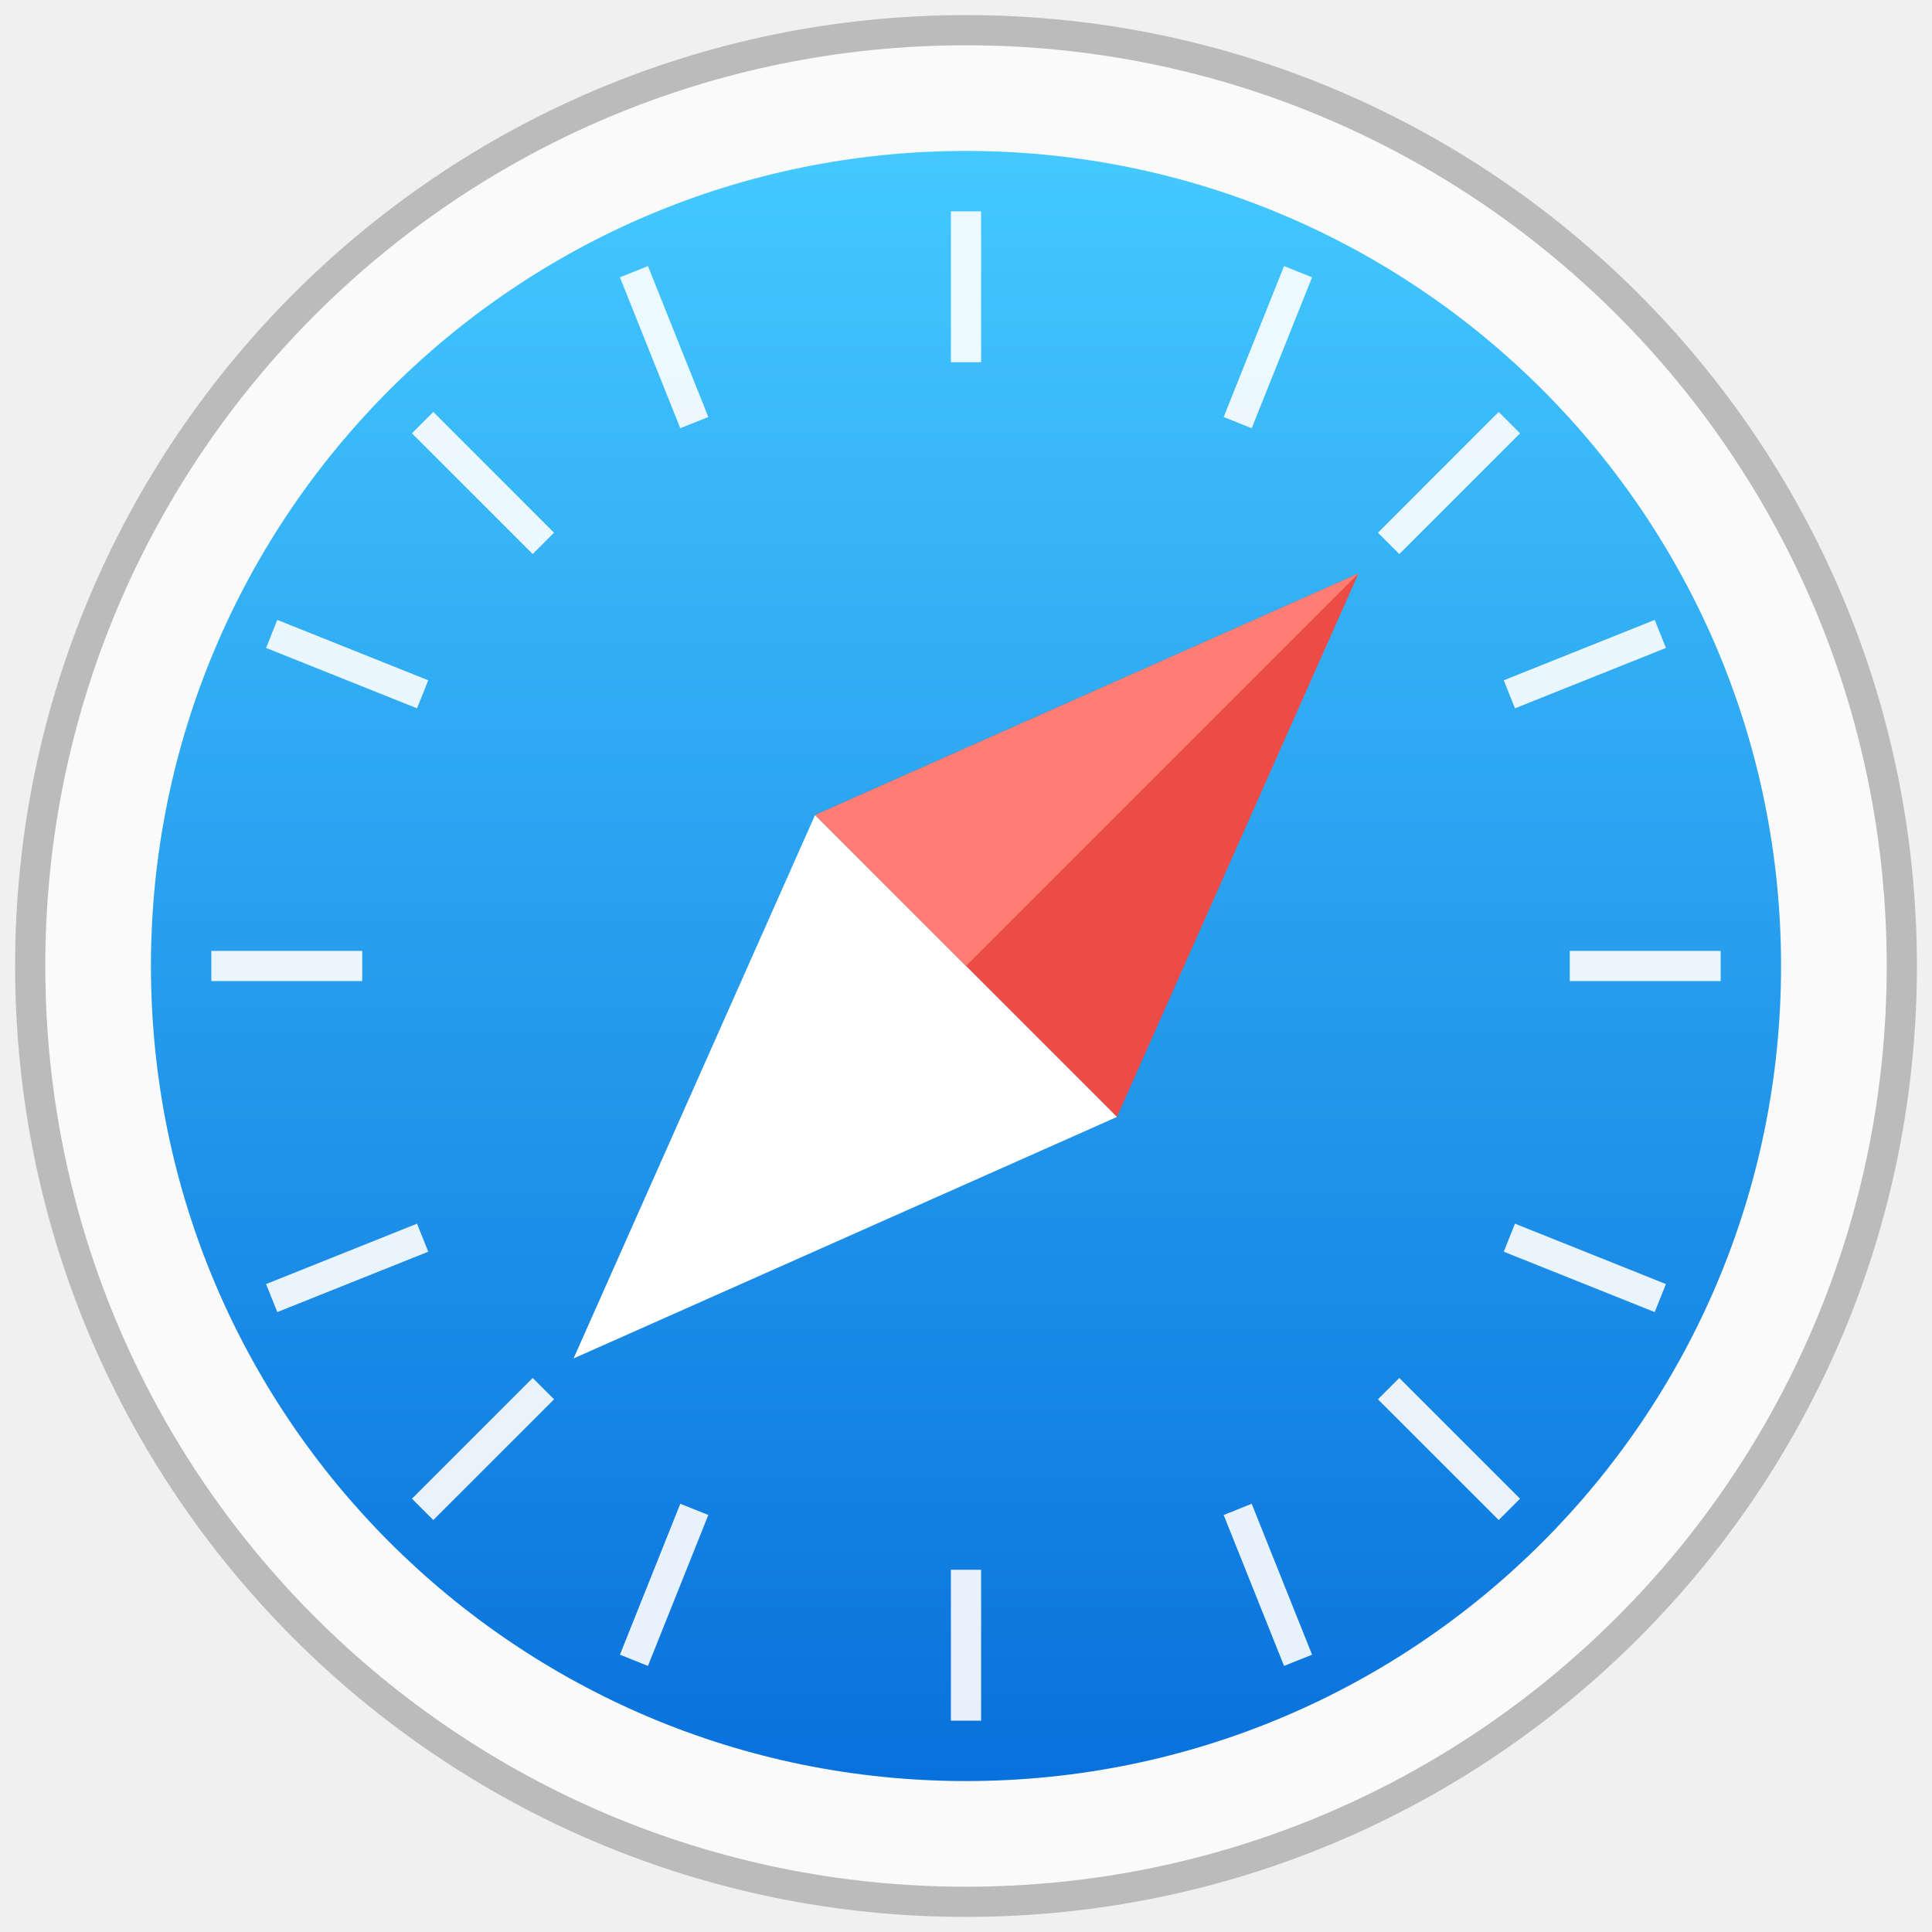
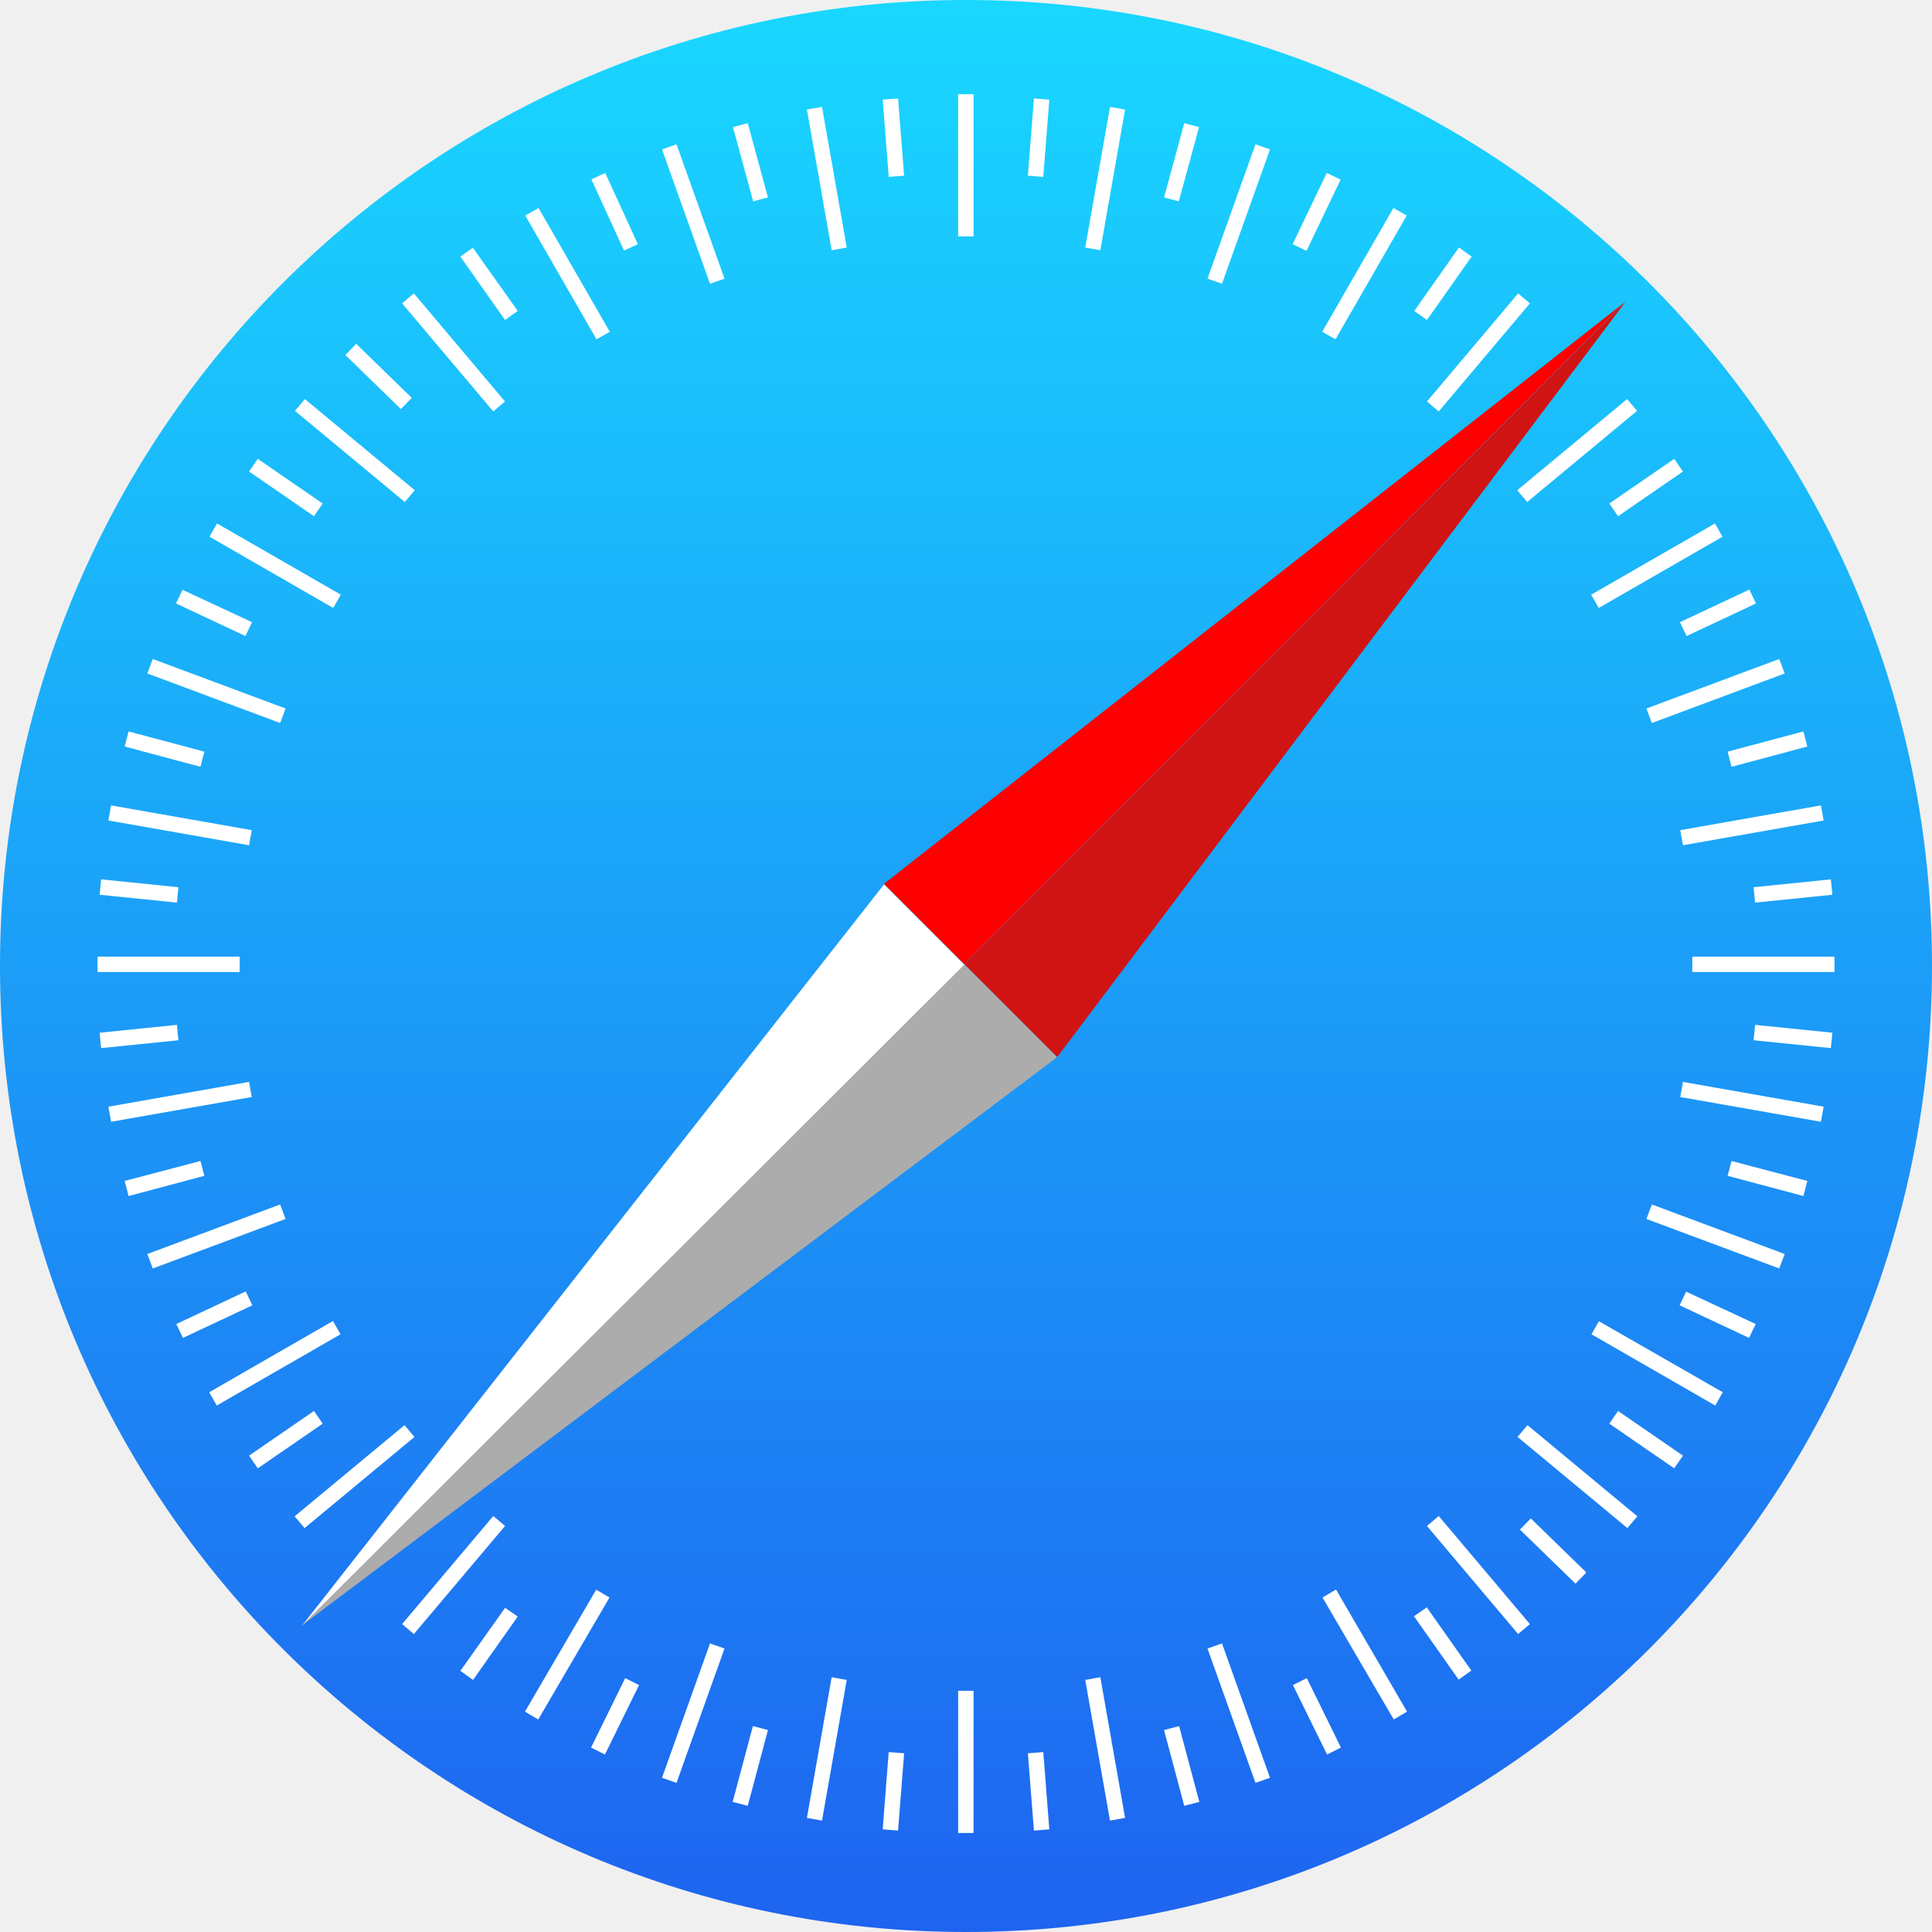
- <svg xmlns="http://www.w3.org/2000/svg" viewBox="0 0 64 64">
+ <svg xmlns="http://www.w3.org/2000/svg" id="a" viewBox="0 0 64 64">
  <defs>
-     <linearGradient id="sky" x2="0" y2="1">
-       <stop stop-color="#44c9ff" />
-       <stop offset="1" stop-color="#0871dc" />
+     <linearGradient id="b" x1="296.54" y1="-209.07" x2="296.54" y2="-208.5" gradientTransform="translate(-33180.5 23416) scale(112)" gradientUnits="userSpaceOnUse">
+       <stop offset="0" stop-color="#19d7ff" />
+       <stop offset="1" stop-color="#1e64f0" />
    </linearGradient>
  </defs>
-   <circle cx="32" cy="32" r="31" fill="#fafafa" stroke="#bbb" />
-   <circle cx="32" cy="32" r="27" fill="url(#sky)" />
-   <g stroke="#fff" opacity=".9">
-     <path d="M32 7v5m0 40v5M7 32h5m40 0h5M14 14l4 4m28 28 4 4M14 50l4-4m28-28 4-4M21 9l2 5m18 36 2 5M9 21l5 2m36 18 5 2M9 43l5-2m36-18 5-2M21 55l2-5m18-36 2-5" />
-   </g>
-   <path d="m45 19-8 18-10-10Z" fill="#ed4c46" />
-   <path d="m19 45 8-18 10 10Z" fill="#fff" />
-   <path d="m45 19-13 13-5-5Z" fill="#ff7d73" />
+   <circle cx="32" cy="32" r="32" style="fill:url(#b);" />
+   <path d="M31.74,3.12v4.71h.51V3.12h-.51ZM29.75,3.26l-.51.04.2,2.56.51-.04-.2-2.56ZM34.25,3.26l-.2,2.56.51.04.2-2.56-.51-.04ZM27.23,3.54l-.5.09.82,4.66.5-.09-.82-4.66ZM36.77,3.54l-.82,4.66.5.09.82-4.66-.5-.09ZM24.77,4.08l-.49.13.67,2.46.49-.13-.67-2.46ZM39.23,4.08l-.67,2.46.49.13.67-2.46-.49-.13ZM22.41,4.78l-.48.17,1.59,4.45.48-.17-1.59-4.45ZM41.59,4.78l-1.59,4.45.48.17,1.59-4.45-.48-.17ZM43.95,5.73l-1.13,2.36.46.22,1.13-2.36-.46-.22ZM20.05,5.73l-.46.21,1.08,2.36.46-.21-1.08-2.36ZM17.84,6.89l-.44.25,2.36,4.1.44-.25-2.36-4.1ZM46.16,6.89l-2.36,4.1.44.25,2.36-4.1-.44-.25ZM15.67,8.2l-.42.3,1.48,2.1.42-.3-1.49-2.1ZM48.33,8.2l-1.48,2.1.42.3,1.48-2.1-.42-.3ZM13.71,9.72l-.39.33,3.02,3.58.39-.33-3.02-3.58ZM50.29,9.72l-3.02,3.58.39.33,3.02-3.58-.39-.33ZM11.8,11.39l-.36.37,1.84,1.79.36-.37-1.84-1.79ZM10.1,13.22l-.33.39,3.64,3.02.33-.39-3.64-3.02ZM53.9,13.22l-3.64,3.02.33.39,3.64-3.02-.33-.39ZM8.54,15.2l-.29.42,2.15,1.48.29-.42-2.15-1.48ZM55.46,15.2l-2.15,1.48.29.42,2.15-1.48-.29-.42ZM7.19,17.34l-.25.44,4.1,2.36.25-.44-4.1-2.36ZM56.81,17.34l-4.1,2.36.25.44,4.1-2.36-.25-.44ZM6.05,19.53l-.22.46,2.3,1.08.22-.46-2.3-1.07ZM57.95,19.53l-2.3,1.08.22.46,2.3-1.08-.22-.46ZM5.06,21.83l-.18.48,4.4,1.64.18-.48-4.4-1.64ZM58.94,21.83l-4.4,1.64.18.48,4.4-1.64-.18-.48ZM4.26,24.23l-.13.5,2.51.67.13-.5-2.51-.67ZM59.74,24.23l-2.51.67.13.5,2.51-.67-.13-.5ZM3.68,26.68l-.09.5,4.66.82.09-.5-4.66-.82ZM60.32,26.68l-4.66.82.09.5,4.66-.82-.09-.5ZM3.35,29.13l-.05.51,2.56.26.05-.51-2.56-.26ZM60.65,29.13l-2.56.26.05.51,2.56-.26-.05-.51ZM3.23,31.69v.51h4.71v-.51H3.23ZM56.06,31.69v.51h4.71v-.51h-4.71ZM5.86,33.95l-2.56.26.05.51,2.56-.26-.05-.51ZM58.14,33.95l-.05.51,2.56.26.05-.51-2.56-.26ZM8.25,35.84l-4.66.82.09.5,4.66-.82-.09-.5ZM55.75,35.84l-.09.5,4.66.82.09-.5-4.66-.82ZM6.64,38.46l-2.51.66.13.5,2.51-.67-.13-.49ZM57.36,38.46l-.13.49,2.51.67.13-.5-2.51-.66ZM9.28,39.9l-4.4,1.64.18.48,4.4-1.64-.18-.48ZM54.72,39.9l-.18.48,4.4,1.64.18-.48-4.4-1.64ZM8.14,42.78l-2.3,1.08.22.46,2.3-1.08-.22-.46ZM55.86,42.78l-.22.46,2.3,1.08.22-.46-2.3-1.07ZM11.03,43.76l-4.1,2.36.25.44,4.1-2.36-.25-.44ZM52.97,43.76l-.25.44,4.1,2.36.25-.44-4.1-2.35ZM10.4,46.74l-2.15,1.48.29.42,2.15-1.48-.29-.42ZM53.6,46.74l-.29.42,2.15,1.48.29-.42-2.15-1.48ZM13.4,47.21l-3.64,3.02.33.39,3.64-3.02-.33-.39ZM50.6,47.21l-.33.39,3.64,3.02.33-.39-3.64-3.02ZM16.34,50.22l-3.02,3.58.39.33,3.02-3.58-.39-.33ZM47.66,50.22l-.39.33,3.02,3.58.39-.33-3.02-3.58ZM50.71,50.3l-.36.37,1.84,1.79.36-.37-1.84-1.79ZM19.75,52.66l-2.36,4.04.44.26,2.36-4.04-.44-.26ZM44.25,52.66l-.44.26,2.36,4.04.44-.26-2.35-4.04ZM16.74,53.25l-1.49,2.1.42.3,1.48-2.1-.42-.29ZM47.26,53.25l-.42.29,1.48,2.1.42-.3-1.48-2.1ZM23.52,54.44l-1.59,4.45.48.17,1.59-4.45-.48-.17ZM40.48,54.44l-.48.17,1.59,4.45.48-.17-1.59-4.45ZM27.55,55.56l-.82,4.66.5.09.82-4.66-.5-.09ZM36.45,55.56l-.5.09.82,4.66.5-.09-.82-4.66ZM20.71,55.59l-1.13,2.3.46.23,1.13-2.3-.46-.23ZM43.29,55.59l-.46.23,1.13,2.3.46-.23-1.13-2.3ZM31.74,56.01v4.71h.51v-4.71h-.51ZM24.94,57.18l-.67,2.51.5.13.67-2.51-.49-.13ZM39.06,57.18l-.5.13.67,2.51.5-.13-.67-2.51ZM29.44,58.04l-.2,2.56.51.04.2-2.56-.51-.04ZM34.56,58.04l-.51.04.2,2.56.51-.04-.2-2.56Z" style="fill:#fff;" />
+   <path d="M53.86,9.98l-24.58,19.3,2.66,2.66,21.91-21.96Z" style="fill:red;" />
+   <path d="M31.95,31.95l3.07,3.07,18.84-25.04-21.91,21.96Z" style="fill:#d01414;" />
+   <path d="M29.29,29.29l-19.3,24.58,21.96-21.91-2.66-2.66Z" style="fill:#fff;" />
+   <path d="M9.98,53.86l25.04-18.84-3.07-3.07-21.96,21.91Z" style="fill:#acacac;" />
</svg>
